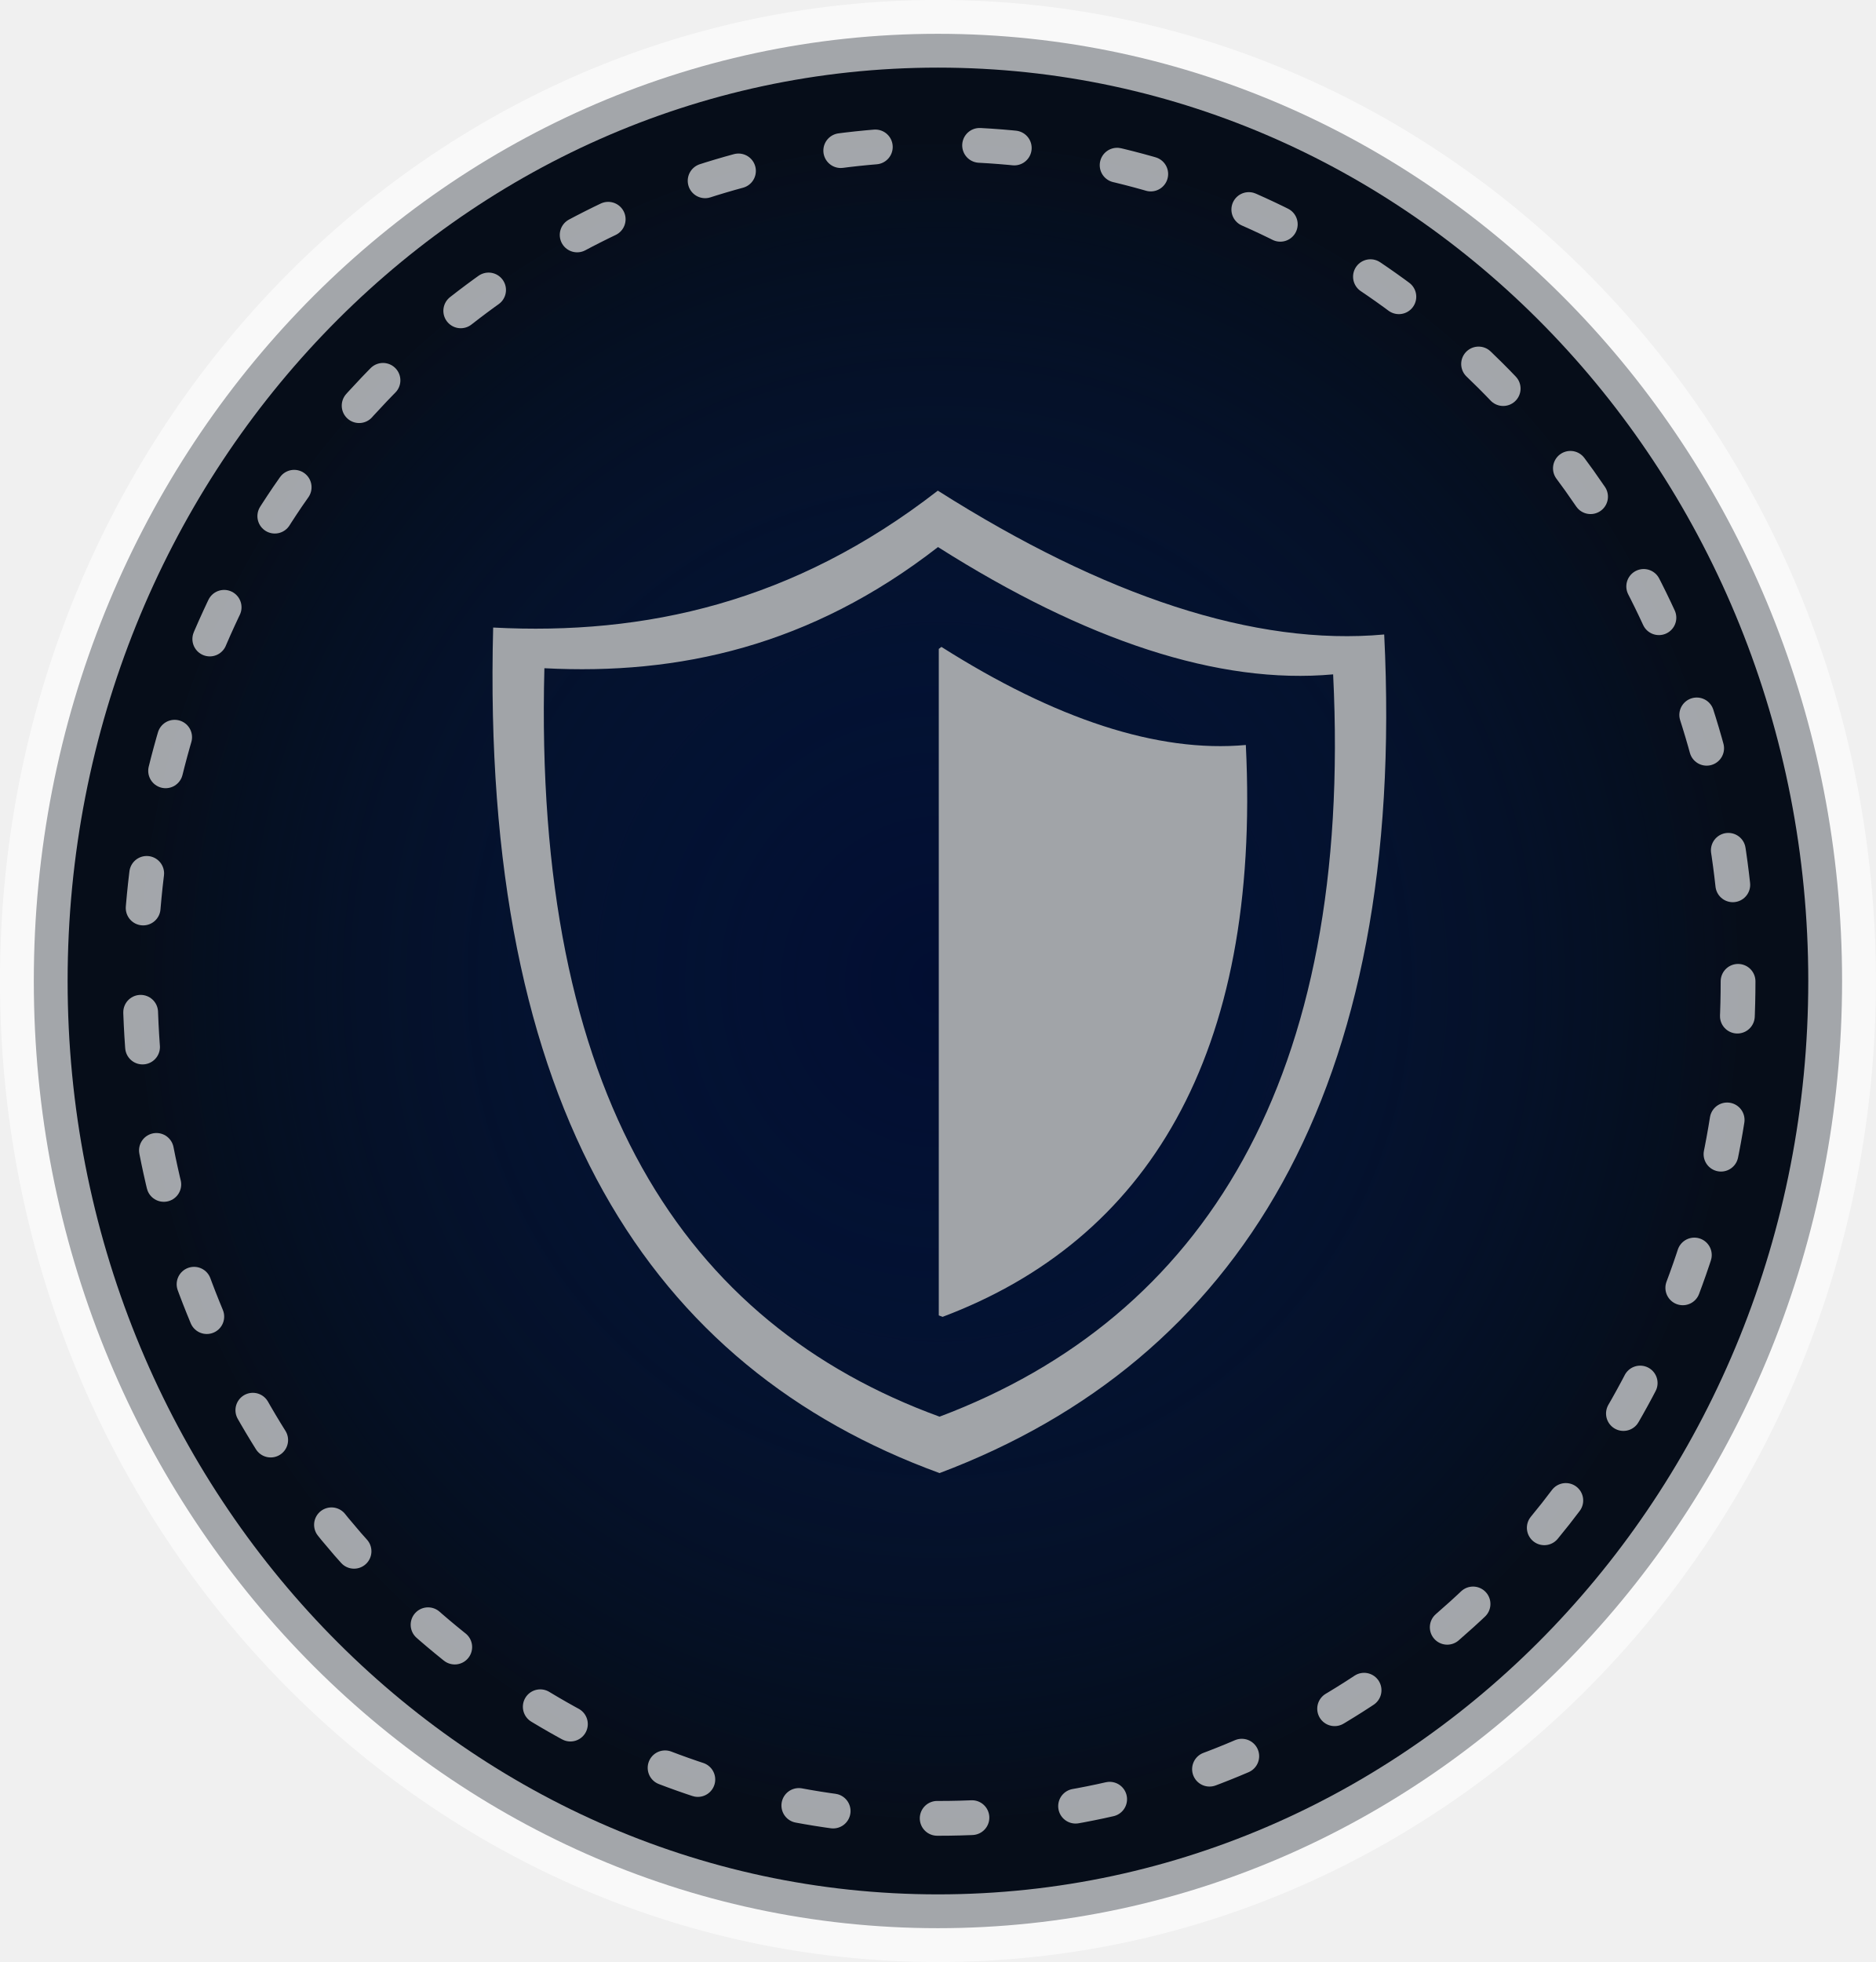
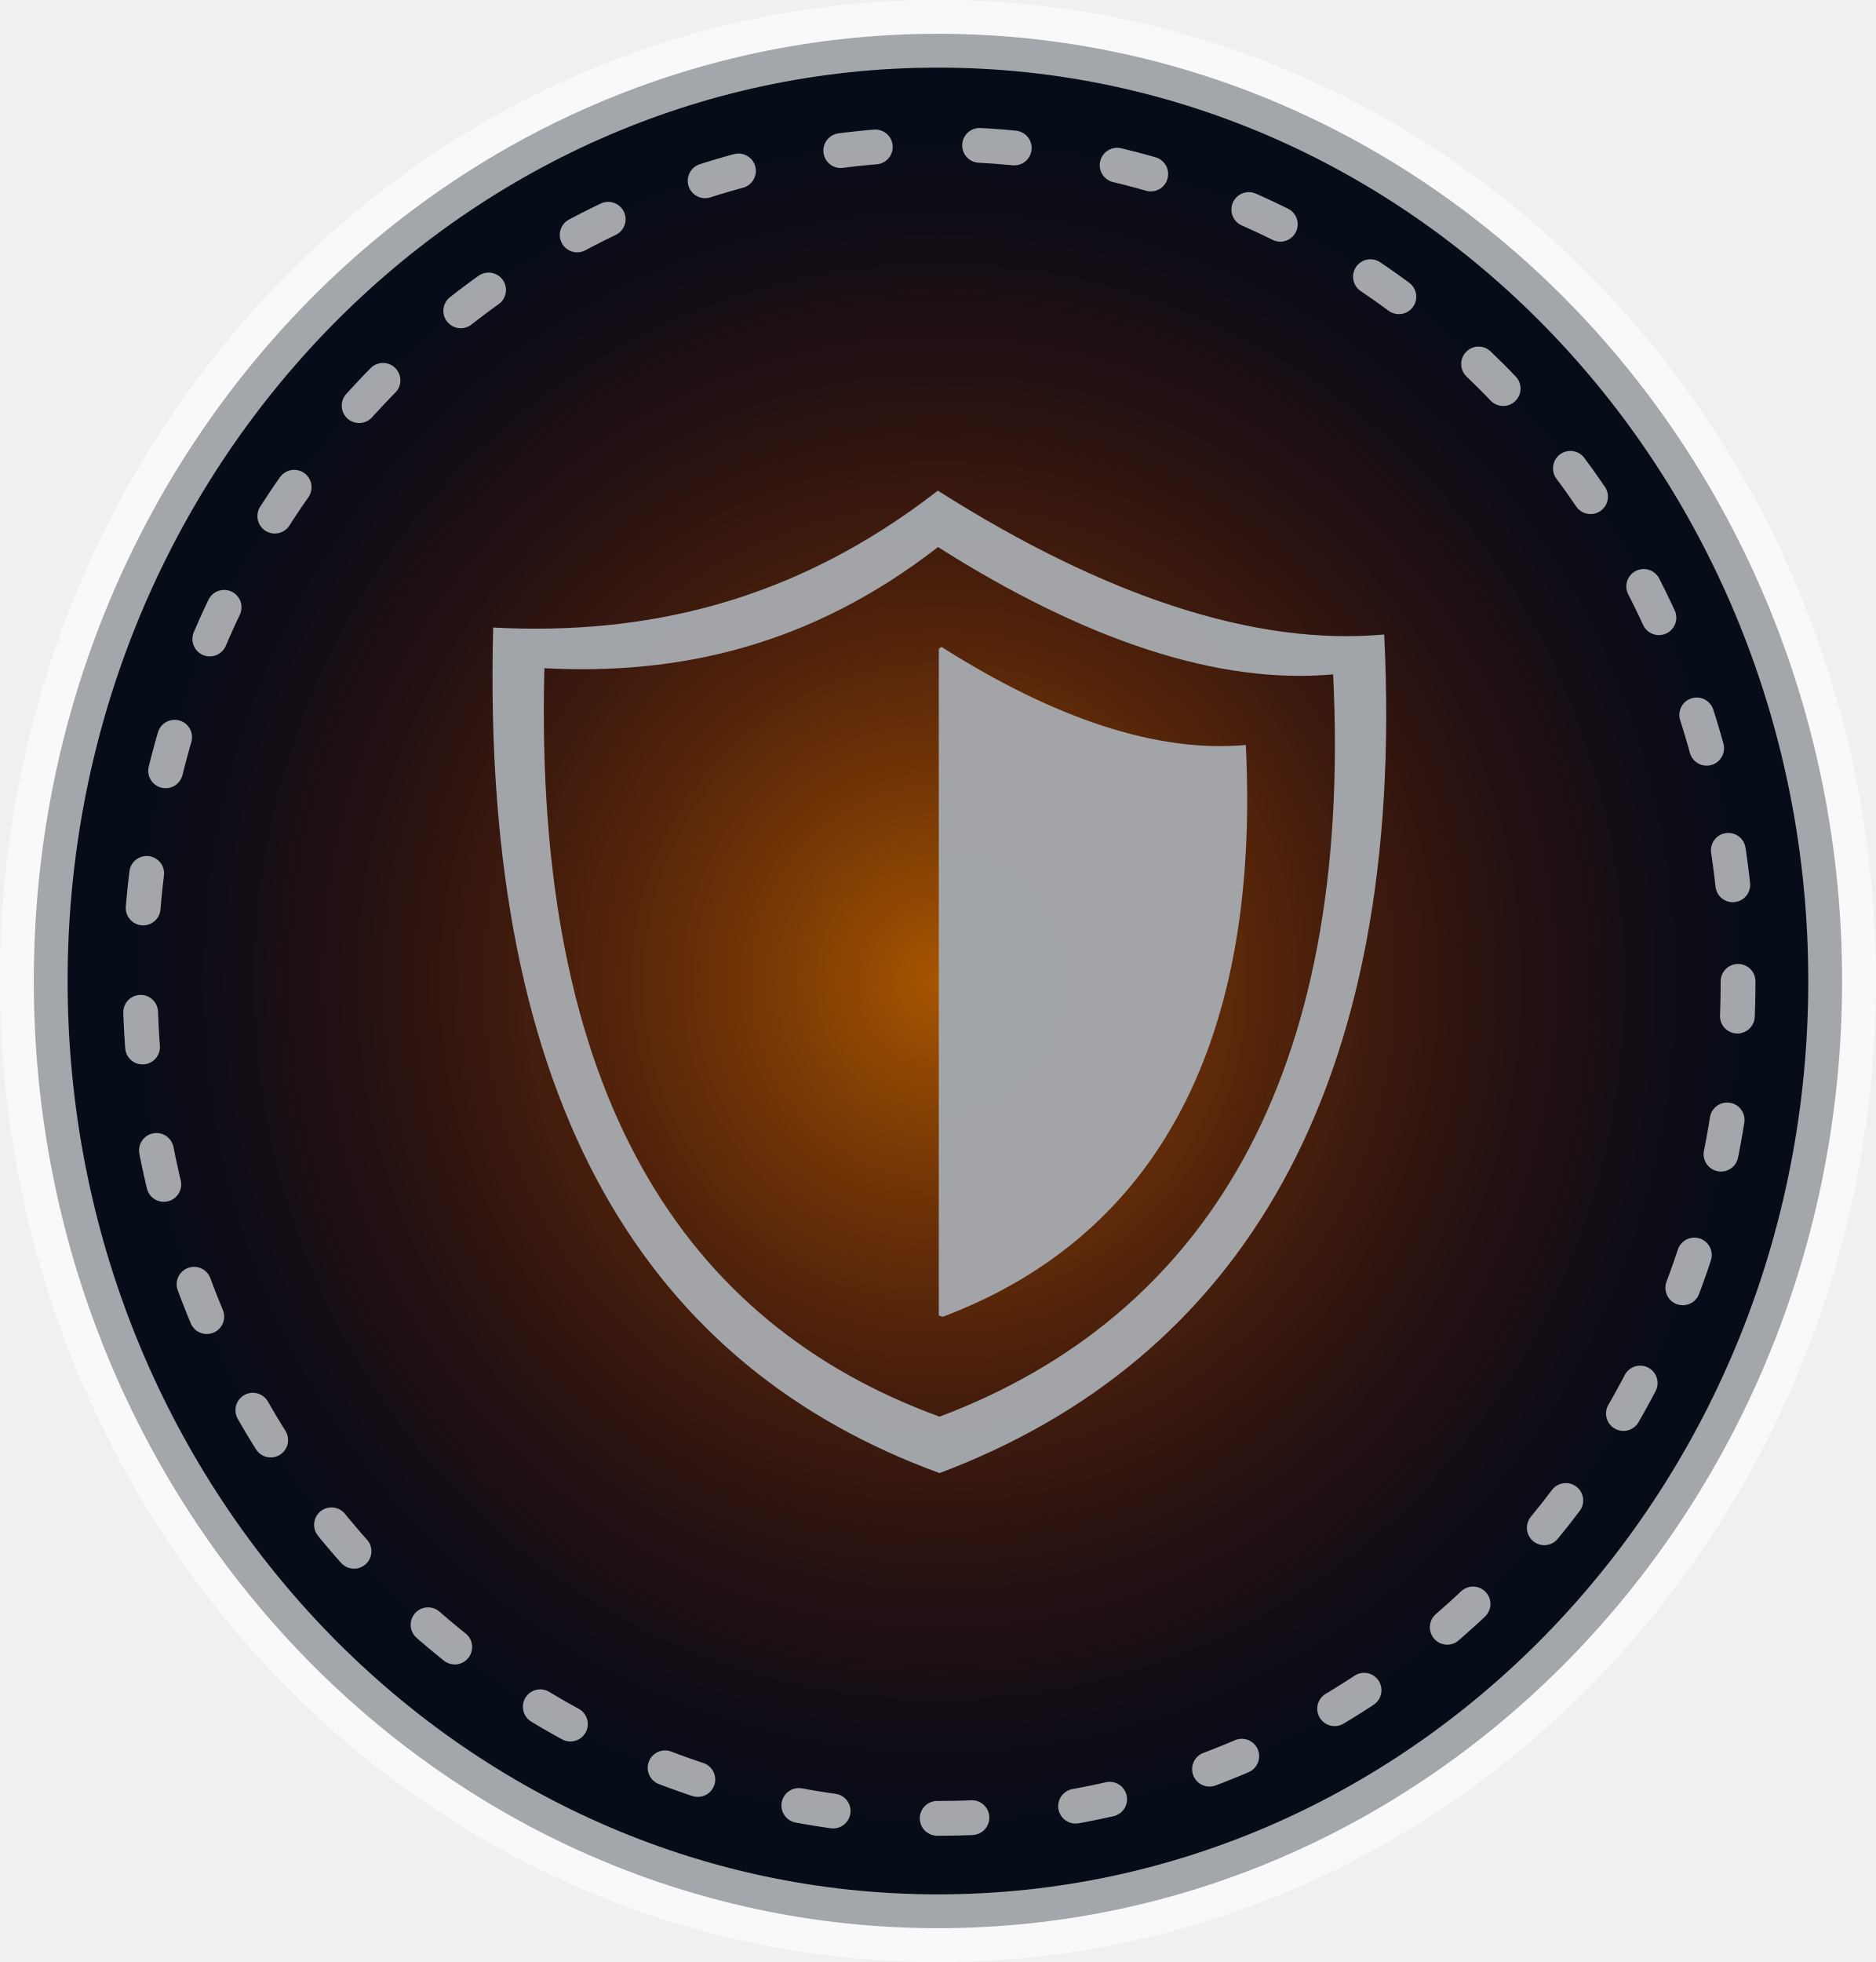
<svg xmlns="http://www.w3.org/2000/svg" xmlns:xlink="http://www.w3.org/1999/xlink" width="167.234mm" height="174.87mm" viewBox="0 0 167.234 174.87" version="1.1" id="svg1" xml:space="preserve">
  <defs id="defs1">
    <linearGradient id="linearGradient1">
-       <stop style="stop-color:#020e31;stop-opacity:1;" offset="0" id="stop1" />
-       <stop style="stop-color:#02205b;stop-opacity:0;" offset="1" id="stop2" />
+       <stop style="stop-color:#a75600;stop-opacity:1;" offset="0" id="stop1" />
+       <stop style="stop-color:#5b0202;stop-opacity:0;" offset="1" id="stop2" />
    </linearGradient>
    <radialGradient xlink:href="#linearGradient1" id="radialGradient2" cx="208.788" cy="142.072" fx="208.788" fy="142.072" r="36.208" gradientTransform="matrix(1,0,0,1.046042,0,-6.54121)" gradientUnits="userSpaceOnUse" />
    <style id="style1">.cls-1{fill-rule:evenodd;}</style>
  </defs>
  <g id="g21-1" transform="matrix(2.00937,0,0,2.00937,-335.788,-197.9622)" style="stroke:#ffffff;stroke-opacity:0.63">
    <ellipse style="fill:#010814;fill-opacity:0.976;stroke:#ffffff;stroke-width:3;stroke-linecap:round;stroke-linejoin:round;stroke-dasharray:none;stroke-opacity:0.63" id="path19-8-8" cx="208.725" cy="142.033" rx="40.114" ry="42.014" />
    <ellipse style="fill:url(#radialGradient2);fill-opacity:1;stroke:#ffffff;stroke-width:1.543;stroke-linecap:round;stroke-linejoin:round;stroke-dasharray:1.543, 4.63;stroke-dashoffset:0;stroke-opacity:0.63" id="path19-9" cx="208.776" cy="142.048" rx="35.448" ry="37.127" />
  </g>
-   <path fill-rule="evenodd" clip-rule="evenodd" d="M 83.607,43.731 C 98.463,53.148 111.884,57.603 123.402,56.55 125.414,97.237 110.388,121.266 83.761,131.294 58.047,121.908 42.837,98.913 43.966,55.932 57.487,56.64 70.752,53.717 83.607,43.731 Z m 0.321,13.926 c 10.131,6.421 19.283,9.459 27.138,8.742 1.372,27.745 -8.875,44.131 -27.032,50.969 -0.115,-0.042 -0.227,-0.086 -0.341,-0.128 V 57.837 Z m -0.305,-8.899 c 13.15,8.335 25.03,12.279 35.226,11.347 1.78,36.015 -11.52,57.285 -35.089,66.161 C 60.999,117.958 47.534,97.605 48.533,59.558 60.503,60.185 72.245,57.598 83.623,48.758 Z" id="path1" style="stroke-width:0.713;fill:#a2a5a9;fill-opacity:0.992" />
+   <path fill-rule="evenodd" clip-rule="evenodd" d="M 83.607,43.731 C 98.463,53.148 111.884,57.603 123.402,56.55 125.414,97.237 110.388,121.266 83.761,131.294 58.047,121.908 42.837,98.913 43.966,55.932 57.487,56.64 70.752,53.717 83.607,43.731 Z m 0.321,13.926 c 10.131,6.421 19.283,9.459 27.138,8.742 1.372,27.745 -8.875,44.131 -27.032,50.969 -0.115,-0.042 -0.227,-0.086 -0.341,-0.128 V 57.837 Z m -0.305,-8.899 c 13.15,8.335 25.03,12.279 35.226,11.347 1.78,36.015 -11.52,57.285 -35.089,66.161 C 60.999,117.958 47.534,97.605 48.533,59.558 60.503,60.185 72.245,57.598 83.623,48.758 Z" id="path1" style="stroke-width:0.713;fill:#a2a5a9;fill-opacity:0.992;stroke:none;stroke-opacity:1" />
</svg>
